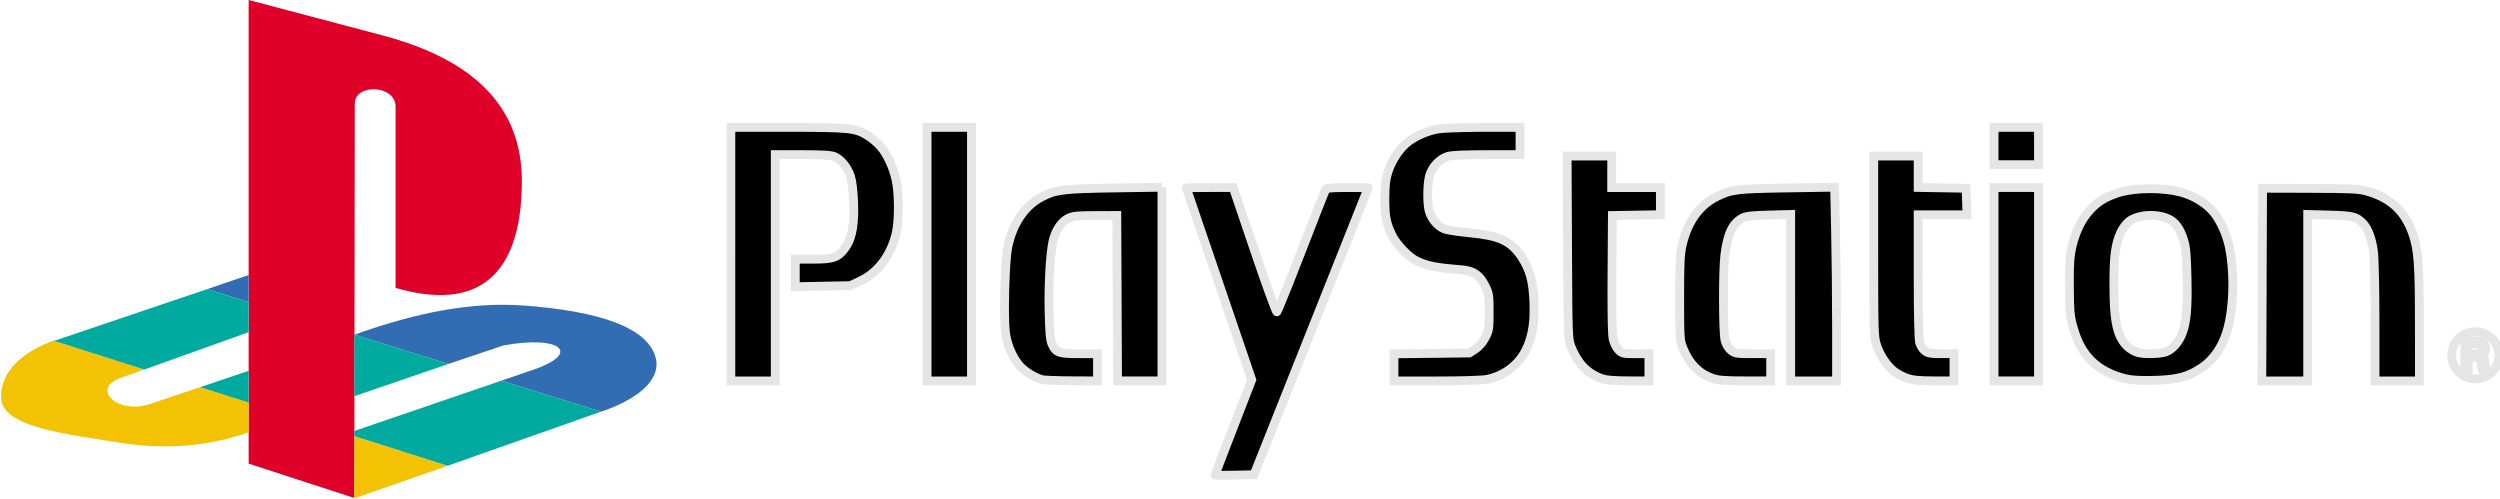
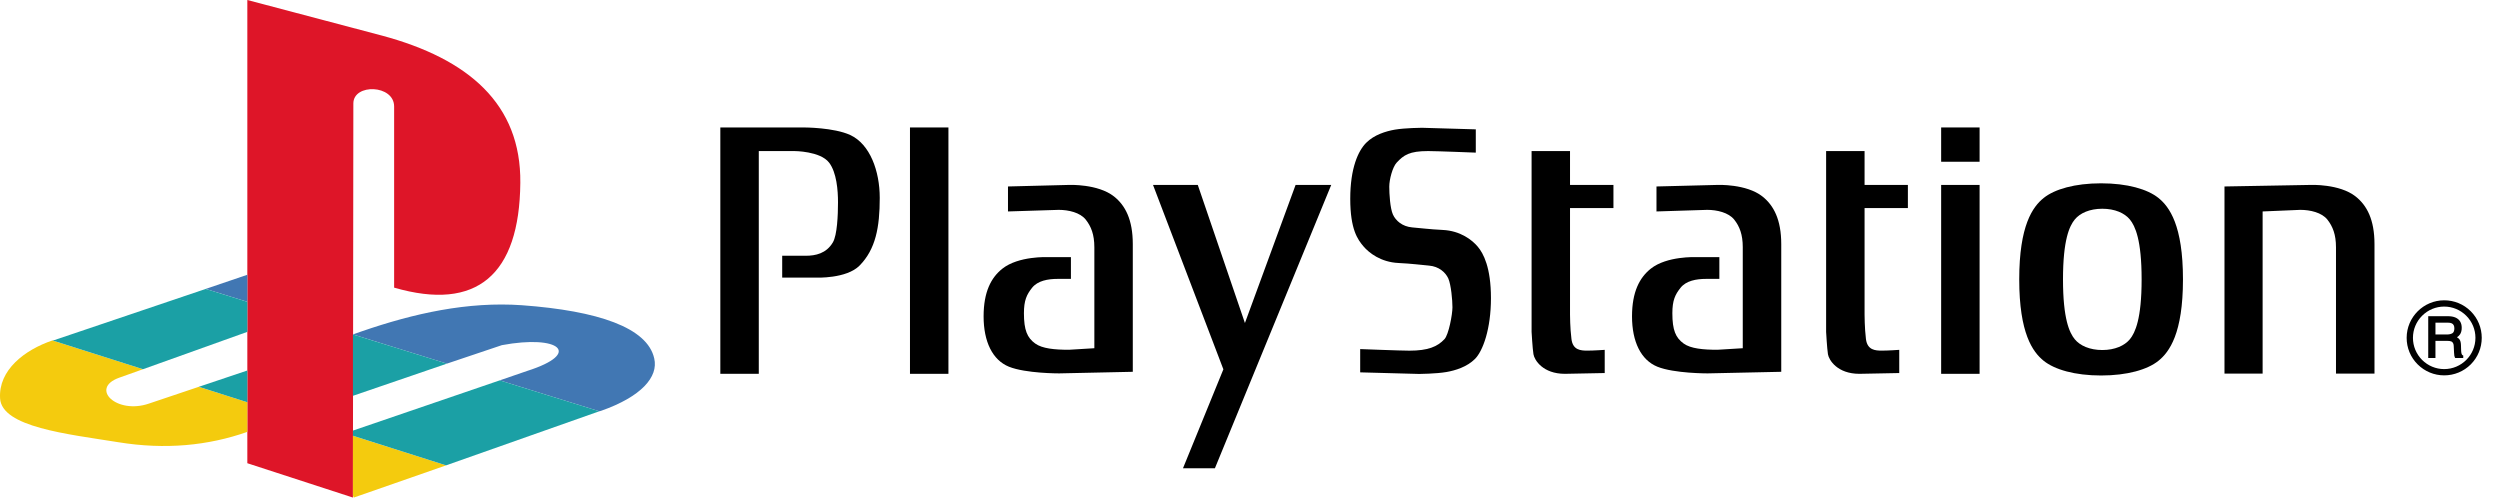
- <svg xmlns="http://www.w3.org/2000/svg" version="1.1" id="svg2" x="0px" y="0px" width="567.429px" height="113.032px" viewBox="0 0 567.429 113.032" enable-background="new 0 0 567.429 113.032" xml:space="preserve">
-   <g>
-     <path id="path2998_1_" d="M165.884,28.918v28.77v28.77h5.039h5.039V60.776V35.095h6.186c4.461,0,6.475,0.12,7.233,0.437   c1.496,0.625,3.036,2.529,3.667,4.521c0.331,1.047,0.604,3.313,0.701,5.831c0.2,5.154-0.398,8.356-1.971,10.433   c-1.641,2.168-2.645,2.51-7.284,2.51h-3.982v3.119v3.127l6.257-0.121l6.258-0.121l2.214-1.047c4.045-1.908,6.982-5.811,8.167-10.84   c0.662-2.808,0.652-9.086-0.021-12.099c-0.646-2.896-1.991-5.813-3.504-7.579c-0.633-0.738-1.857-1.797-2.712-2.347   c-2.933-1.882-4.062-2.001-18.356-2.001H165.884z M210.419,28.918v28.77v28.77h5.038h5.039v-28.77v-28.77h-5.039H210.419z    M336.791,28.918c-4.514,0.001-9.158,0.16-10.32,0.346c-2.623,0.418-5.682,1.805-7.416,3.372c-1.748,1.579-3.236,3.949-4.043,6.44   c-0.502,1.548-0.66,2.959-0.68,5.933c-0.029,4.103,0.316,5.851,1.727,8.614c0.916,1.798,3.361,4.393,5.039,5.363   c1.949,1.13,4.441,1.728,8.727,2.072c3.26,0.264,4.02,0.426,5.08,1.129c0.834,0.551,1.564,1.453,2.184,2.711   c0.869,1.771,0.918,2.142,0.914,5.953c-0.004,3.801-0.057,4.176-0.896,5.771c-0.566,1.084-1.385,2.032-2.242,2.602l-1.354,0.895   l-8.563,0.103l-8.553,0.092v3.077v3.068h9.73c5.92,0,10.412-0.146,11.459-0.367c3.984-0.838,7.299-3.42,8.908-6.938   c1.355-2.963,1.834-6.008,1.656-10.576c-0.188-4.816-0.9-7.44-2.824-10.32c-2.391-3.575-5.064-4.801-11.855-5.423   c-2.512-0.23-5.086-0.635-5.719-0.904c-1.398-0.592-2.705-2.082-3.281-3.738c-0.568-1.633-0.561-6.361,0.021-8.359   c0.57-1.973,2.305-3.79,4.135-4.338c0.883-0.266,3.852-0.396,8.848-0.396H345v-3.09V28.92h-8.209V28.918z M452.597,28.918v4.227   v4.226h5.039h5.039v-4.226v-4.227h-5.039H452.597L452.597,28.918z M355.695,35.42l0.104,20.723   c0.09,20.398,0.105,20.754,0.803,22.604c0.391,1.033,1.227,2.58,1.857,3.443c1.293,1.76,2.973,2.994,5.1,3.738   c1.023,0.359,2.762,0.498,6.064,0.51l4.633,0.02V83.37v-3.088h-3.027c-2.881,0-3.07-0.039-3.891-0.895   c-0.508-0.529-1.006-1.563-1.207-2.52c-0.221-1.033-0.313-6.406-0.256-14.791l0.092-13.165l5.445-0.092l5.445-0.092v-3.076v-3.08   h-5.527h-5.525v-3.576V35.42h-5.049H355.695L355.695,35.42z M425.291,35.42v20.469c0,19.797,0.023,20.54,0.672,22.512   c0.771,2.348,2.338,4.672,4.043,5.973c0.65,0.498,1.939,1.166,2.863,1.482c1.289,0.445,2.73,0.582,6.156,0.59l4.469,0.01v-3.088   V80.28h-2.885c-2.41,0-3.02-0.104-3.727-0.662c-0.467-0.365-0.996-1.205-1.18-1.867c-0.205-0.74-0.336-6.584-0.336-15.106V48.748   h5.537h5.537l-0.094-3.007l-0.092-3.008l-5.445-0.09l-5.441-0.093v-3.565V35.42h-5.039H425.291L425.291,35.42z M416.402,42.489   l-10.758,0.174c-11.568,0.178-12.766,0.32-16.162,2.042c-3.799,1.925-6.447,5.663-7.648,10.788   c-0.502,2.138-0.59,3.979-0.59,12.109c0,9.23,0.027,9.661,0.742,11.428c1.441,3.561,3.586,5.76,6.674,6.826   c1.361,0.471,2.781,0.58,7.457,0.588l5.771,0.012v-3.09v-3.088h-4.043c-3.828,0-4.088-0.047-4.998-0.813   c-0.602-0.506-1.092-1.35-1.32-2.256c-0.453-1.793-0.475-15.937-0.031-19.361c0.631-4.865,1.727-7.146,4.014-8.371   c0.787-0.42,2.146-0.57,5.975-0.67l4.957-0.132v18.896v18.885h5.201h5.201V74.315c0-6.674-0.104-16.566-0.225-21.982   L416.402,42.489z M263.73,42.5l-10.808,0.162c-11.746,0.181-13.433,0.396-16.64,2.113c-3.725,1.994-6.385,5.936-7.508,11.123   c-0.713,3.295-1.047,16.791-0.498,20.054c0.48,2.846,1.811,5.713,3.404,7.334c1.172,1.192,3.117,2.368,4.743,2.864   c0.447,0.138,3.481,0.259,6.745,0.272l5.932,0.031v-3.088V80.28h-4.154c-4.686,0-5.303-0.221-6.186-2.234   c-0.395-0.897-0.549-2.662-0.65-7.416c-0.146-6.756,0.324-14.086,1.056-16.52c0.657-2.185,1.881-3.863,3.321-4.57   c1.052-0.516,2.019-0.613,6.125-0.62l4.875-0.011l0.082,18.773l0.082,18.771h5.039h5.039v-21.98L263.73,42.5L263.73,42.5z    M274.58,42.571c-2.928,0-5.319,0.037-5.313,0.082c0.004,0.045,3.346,9.857,7.426,21.811l7.416,21.738l-4.176,10.77   c-2.295,5.927-4.175,10.818-4.175,10.869c0,0.05,1.993,0.05,4.429,0l4.43-0.092l12.951-32.508   c7.127-17.879,12.963-32.542,12.963-32.588c0.002-0.045-2.102-0.082-4.684-0.082c-3.404,0-4.766,0.113-4.947,0.408   c-0.137,0.223-2.627,6.543-5.525,14.049c-2.897,7.504-5.397,13.688-5.565,13.744c-0.17,0.057-2.472-6.266-5.108-14.049   l-4.796-14.152H274.58z M452.597,42.571v21.942v21.942h5.039h5.039V64.513V42.571h-5.039H452.597z M513.548,42.733l-0.094,21.861   h0.012l-0.092,21.861h5.211h5.201V67.571V48.676l4.957,0.133c5.262,0.137,6.141,0.356,7.619,1.939   c1.158,1.24,1.986,3.499,2.355,6.439c0.191,1.539,0.348,8.603,0.348,16.01v13.259h5.037h5.037l-0.01-12.922   c-0.002-13.705-0.242-16.957-1.563-20.673c-1.797-5.053-5.104-8.049-10.482-9.508c-1.779-0.483-3.68-0.567-12.811-0.59   L513.548,42.733L513.548,42.733z M488.07,42.825c-2.842,0-5.674,0.357-7.709,1.057c-2.709,0.932-4.41,2.023-6.117,3.921   c-1.852,2.06-3.193,4.849-3.98,8.259c-0.48,2.09-0.596,3.845-0.566,8.938c0.025,5.359,0.133,6.729,0.711,8.849   c0.979,3.596,2.26,6.017,4.205,7.985c1.916,1.938,4.748,3.422,7.936,4.146c1.434,0.324,3.422,0.427,6.461,0.345   c5.238-0.14,7.73-0.814,10.787-2.904c2.563-1.752,4.5-4.517,5.598-7.996c1.57-4.967,1.846-13.156,0.641-19.199   c-0.586-2.936-2.01-6.119-3.598-8.056c-1.492-1.821-3.936-3.418-6.551-4.287C493.773,43.182,490.912,42.825,488.07,42.825   L488.07,42.825z M488.193,48.879c1.475,0,2.953,0.285,4.113,0.873c1.514,0.768,2.465,2.104,3.291,4.632   c0.541,1.653,0.676,3.158,0.803,8.625c0.166,7.141-0.162,10.506-1.27,13.043c-0.781,1.793-2.045,3.186-3.434,3.779   c-0.594,0.254-2.156,0.446-3.605,0.446c-2.055,0-2.844-0.146-3.992-0.75c-0.902-0.478-1.773-1.295-2.336-2.205   c-1.469-2.37-1.953-5.479-1.973-12.483c-0.016-6.668,0.328-9.348,1.557-12.06c0.416-0.92,1.256-2.043,1.879-2.52   C484.41,49.356,486.296,48.879,488.193,48.879L488.193,48.879z" />
-     <path fill="#E5E5E5" d="M275.653,108.839c-0.027-0.013-0.044-0.013-0.063-0.013l0,0c-0.047,0-0.119,0.003-0.438-0.19l0,0   c-0.115-0.083-0.386-0.333-0.395-0.796l0,0c0.019-0.298,0.036-0.231,0.042-0.285l0,0c0.006-0.025,0.01-0.038,0.015-0.049l0,0   c0.006-0.025,0.015-0.046,0.023-0.069l0,0c0.017-0.047,0.038-0.108,0.068-0.185l0,0c0.057-0.155,0.14-0.374,0.246-0.654l0,0   c0.212-0.561,0.52-1.362,0.9-2.348l0,0c0.756-1.972,1.8-4.678,2.949-7.642l0,0l4.043-10.431l-7.298-21.392   c-3.998-11.717-7.258-21.279-7.436-21.841l0,0c0-0.001-0.001-0.002-0.001-0.004l0,0c-0.1-0.251-0.02-0.687,0.161-0.899l0,0   c0.06-0.08,0.124-0.136,0.178-0.176l0,0c0.068-0.056,0.128-0.09,0.18-0.114l0,0c0.076-0.039,0.121-0.049,0.159-0.063l0,0   c0.089-0.026,0.123-0.03,0.159-0.036l0,0c0.063-0.009,0.106-0.011,0.155-0.015l0,0c0.096-0.008,0.206-0.013,0.348-0.017l0,0   c0.282-0.01,0.677-0.019,1.163-0.027l0,0c0.97-0.015,2.301-0.023,3.768-0.023l0,0v1v1c-1.539-0.002-2.976,0.011-3.939,0.027l0,0   c0.05,0.148,0.104,0.308,0.161,0.48l0,0c0.378,1.112,0.923,2.717,1.597,4.691l0,0c1.346,3.952,3.203,9.395,5.243,15.37l0,0   l7.533,22.082l-4.308,11.109c-1.574,4.065-2.979,7.717-3.678,9.546l0,0c0.781-0.002,1.832-0.014,2.979-0.036l0,0l3.768-0.078   l12.704-31.894c5.879-14.741,10.888-27.327,12.45-31.276l0,0c-0.837-0.014-1.983-0.022-3.24-0.022l0,0   c-2.263-0.007-3.658,0.066-4.186,0.157l0,0c-0.082,0.202-0.2,0.493-0.348,0.857l0,0c-0.298,0.737-0.712,1.781-1.21,3.052l0,0   c-1.002,2.543-2.348,5.999-3.798,9.749l0,0c-2.107,5.46-4.003,10.215-4.956,12.454l0,0c-0.345,0.783-0.478,1.138-0.707,1.49l0,0   c-0.085,0.062-0.018,0.161-0.516,0.389l0,0l-0.151,0.051h-0.167h-0.005c-0.704-0.087-0.696-0.334-0.798-0.385l0,0   c-0.068-0.085-0.098-0.136-0.127-0.187l0,0c-0.058-0.1-0.098-0.188-0.149-0.299l0,0c-0.1-0.215-0.218-0.501-0.364-0.866l0,0   c-0.289-0.729-0.676-1.765-1.141-3.042l0,0c-0.93-2.554-2.16-6.068-3.472-9.949l0,0l-4.566-13.472h-4.608v-1v-1h6.042l5.026,14.831   c1.229,3.627,2.386,6.94,3.284,9.429l0,0c0.335,0.933,0.645,1.769,0.905,2.453l0,0c0.232-0.561,0.503-1.222,0.806-1.967l0,0   c1.004-2.483,2.352-5.903,3.799-9.65l0,0c2.539-6.574,4.76-12.224,5.377-13.712l0,0c0.106-0.244,0.11-0.285,0.231-0.501l0,0   c0.365-0.51,0.689-0.535,0.977-0.633l0,0c0.302-0.074,0.63-0.119,1.057-0.155l0,0c0.845-0.068,2.051-0.096,3.766-0.096l0,0   c2.427,0.004,4.281,0.021,4.782,0.081l0,0c0.007,0.003,0.013,0.005,0.018,0.006l0,0c0.013,0.001,0.025,0.003,0.037,0.004l0,0   c0.001,0,0.002,0,0.003,0l0,0c0.029-0.001,0.07-0.003,0.208,0.061l0,0c0.028,0.012,0.055,0.024,0.081,0.035l0,0   c0.008,0.005,0.016,0.011,0.023,0.016l0,0c0.028,0.015,0.06,0.031,0.093,0.049l0,0c0.023,0.017,0.058,0.042,0.097,0.076l0,0   c0.081,0.062,0.16,0.146,0.224,0.285l0,0c0.058,0.113,0.103,0.256,0.113,0.437l0,0c0.002,0.011,0.003,0.021,0.004,0.032l0,0   c-0.001,0.007-0.001,0.014-0.002,0.021l0,0c0,0.051-0.006,0.111-0.02,0.175l0,0c-0.012,0.094-0.02,0.097-0.024,0.098l0,0   c-0.002,0.007-0.005,0.015-0.007,0.022l0,0c0,0,0,0.001,0,0.002l0,0c-0.005,0.017-0.009,0.025-0.011,0.034l0,0   c-0.007,0.017-0.013,0.032-0.02,0.049l0,0c-0.013,0.034-0.029,0.079-0.053,0.138l0,0c-0.045,0.117-0.112,0.287-0.199,0.507l0,0   c-0.172,0.442-0.429,1.087-0.758,1.919l0,0c-0.66,1.66-1.611,4.057-2.787,7.009l0,0c-2.35,5.907-5.592,14.043-9.153,22.982l0,0   L285.3,108.734l-5.094,0.105c-1.225,0.023-2.335,0.036-3.148,0.036l0,0C276.345,108.872,275.954,108.875,275.653,108.839   L275.653,108.839z M288.996,70.199C288.996,70.2,288.996,70.2,288.996,70.199L288.996,70.199z M310.377,43.641   c0.093,0.016,0.278,0.029,0.486-0.047l0,0c-0.105,0.038-0.219,0.057-0.334,0.057l0,0c-0.064,0-0.129-0.006-0.192-0.019l0,0   C310.35,43.635,310.364,43.638,310.377,43.641L310.377,43.641z M369.619,87.437c-3.335-0.02-5.111-0.13-6.392-0.566l0,0   c-2.299-0.799-4.173-2.174-5.576-4.091l0,0c-0.709-0.979-1.543-2.525-1.986-3.681l0,0c-0.38-0.977-0.604-1.807-0.692-4.663l0,0   c-0.104-2.904-0.13-8.088-0.174-18.289l0,0l-0.104-20.723l-0.004-1.004h6.064h6.048v4.577v2.577h4.527h6.524v4.078v4.061   l-6.427,0.108l-4.469,0.075l-0.085,12.19c-0.015,1.612-0.019,3.118-0.017,4.504l0,0c-0.011,5.731,0.114,9.521,0.251,10.072l0,0   c0.148,0.774,0.639,1.733,0.95,2.033l0,0c0.429,0.425,0.396,0.403,0.676,0.486l0,0c0.306,0.078,1.061,0.105,2.494,0.102l0,0h4.026   v4.088v4.091L369.619,87.437L369.619,87.437z M356.797,56.139c0.045,10.197,0.072,15.389,0.175,18.225l0,0   c0.112,2.883,0.246,3.156,0.563,4.028l0,0c0.339,0.911,1.176,2.458,1.729,3.205l0,0c1.183,1.604,2.668,2.698,4.625,3.386l0,0   c0.765,0.282,2.465,0.45,5.735,0.455l0,0l3.63,0.015V83.37v-2.091l-2.026,0.003c-1.45-0.005-2.229,0.002-2.942-0.153l0,0   c-0.741-0.15-1.278-0.62-1.671-1.051l0,0c-0.704-0.758-1.21-1.865-1.465-3.001l0,0c-0.221-1.121-0.284-4.646-0.292-10.488l0,0   c-0.003-1.389,0.002-2.899,0.017-4.52l0,0l0.098-14.141l6.421-0.108l4.464-0.076V45.65l-0.002-2.078h-4.525h-6.525v-4.577v-2.577   h-4.05h-4.056L356.797,56.139L356.797,56.139z M355.694,36.419v-1V36.419L355.694,36.419z M439.021,87.444   c-3.435-0.009-5.005-0.137-6.477-0.644l0,0c-1.059-0.369-2.348-1.031-3.147-1.633l0,0c-1.915-1.475-3.541-3.916-4.386-6.454l0,0   c-0.353-1.049-0.55-1.951-0.628-4.854l0,0c-0.089-2.938-0.094-8.071-0.094-17.971l0,0V35.419v-1h6.039h6.039v4.566v2.581   l4.458,0.077l6.397,0.104l0.123,3.963l0.125,4.038h-6.567h-4.538v12.896c0,4.256,0.031,7.842,0.091,10.448l0,0   c0.045,2.554,0.172,4.355,0.208,4.39l0,0c0.087,0.409,0.62,1.216,0.837,1.35l0,0c0.275,0.204,0.358,0.255,0.778,0.342l0,0   c0.417,0.074,1.139,0.106,2.329,0.106l0,0h3.882v4.088v4.089L439.021,87.444L439.021,87.444z M426.29,55.888   c0,9.896,0.006,15.034,0.093,17.911l0,0c0.094,2.907,0.231,3.364,0.529,4.289l0,0c0.698,2.155,2.205,4.362,3.701,5.489l0,0   c0.499,0.394,1.788,1.068,2.582,1.333l0,0c1.102,0.383,2.415,0.527,5.83,0.535l0,0l3.469,0.007v-2.085v-2.089h-1.885   c-1.221-0.002-2.008-0.021-2.677-0.138l0,0c-0.664-0.106-1.239-0.386-1.668-0.736l0,0c-0.72-0.599-1.246-1.474-1.526-2.388l0,0   c-0.168-0.707-0.208-2.197-0.28-4.881l0,0c-0.06-2.63-0.092-6.228-0.092-10.492l0,0V47.748h6.538h4.504l-0.062-1.977l-0.063-2.055   l-4.491-0.074l-6.423-0.11v-4.547v-2.566h-4.04h-4.039V55.888L426.29,55.888z M425.29,36.419v-1V36.419L425.29,36.419z    M396.114,87.444c-4.668-0.011-6.211-0.106-7.782-0.644l0,0c-3.372-1.148-5.777-3.651-7.274-7.396l0,0   c-0.373-0.899-0.621-1.696-0.709-3.227l0,0c-0.1-1.545-0.105-3.959-0.105-8.577l0,0c0-8.115,0.083-10.051,0.617-12.337l0,0   c1.242-5.33,4.059-9.372,8.168-11.452l0,0c1.718-0.879,3.08-1.424,5.345-1.7l0,0c2.266-0.283,5.467-0.359,11.255-0.45l0,0   l10.758-0.174l0.993-0.015l0.237,10.836c0.124,5.429,0.226,15.321,0.226,22.005l0,0v13.139h-6.2h-6.203V67.571v-17.87l-3.929,0.106   c-3.81,0.081-5.124,0.299-5.529,0.552l0,0c-1.868,1.008-2.849,2.8-3.494,7.618l0,0c-0.204,1.53-0.316,5.748-0.314,9.791l0,0   c-0.013,4.25,0.146,8.604,0.323,9.195l0,0c0.176,0.723,0.601,1.414,0.995,1.736l0,0c0.461,0.363,0.423,0.365,0.922,0.472l0,0   c0.509,0.087,1.525,0.108,3.435,0.106l0,0h5.041v4.088v4.091L396.114,87.444L396.114,87.444z M407.44,67.571v17.884h4.201h4.2   v-11.14c0.002-6.665-0.102-16.559-0.223-21.961l0,0l-0.194-8.85l-9.765,0.158c-5.78,0.089-8.962,0.172-11.038,0.435l0,0   c-2.074,0.27-3.01,0.656-4.689,1.499l0,0c-3.485,1.772-5.967,5.205-7.125,10.125l0,0c-0.47,1.989-0.565,3.736-0.565,11.88l0,0   c0,4.612,0.009,7.03,0.103,8.448l0,0c0.104,1.433,0.227,1.736,0.568,2.604l0,0c1.387,3.377,3.27,5.271,6.073,6.257l0,0   c1.152,0.403,2.447,0.527,7.132,0.533l0,0l4.77,0.009v-2.087v-2.089h-3.041c-1.924-0.002-2.951-0.004-3.756-0.132l0,0   c-0.814-0.11-1.438-0.514-1.889-0.917l0,0c-0.807-0.689-1.363-1.685-1.646-2.773l0,0c-0.29-1.255-0.371-5.292-0.384-9.687l0,0   c0.002-4.104,0.1-8.263,0.331-10.051l0,0c0.615-4.909,1.827-7.681,4.534-9.123l0,0c1.167-0.586,2.572-0.668,6.419-0.788l0,0   l5.983-0.159V67.571L407.44,67.571z M415.402,42.511l1-0.021L415.402,42.511L415.402,42.511z M315.393,87.457v-4.067v-4.067   l9.541-0.102l8.269-0.1l1.105-0.732c0.68-0.445,1.42-1.284,1.91-2.233l0,0c0.414-0.794,0.557-1.109,0.66-1.744l0,0   c0.103-0.642,0.121-1.667,0.123-3.528l0,0c-0.006-0.148-0.002-0.275-0.004-0.371l0,0c-0.027-3.577-0.021-3.503-0.809-5.173l0,0   c-0.567-1.15-1.201-1.9-1.839-2.318l0,0c-0.87-0.566-1.301-0.688-4.607-0.966l0,0c-4.335-0.351-6.994-0.959-9.146-2.203l0,0   c-1.935-1.152-4.352-3.721-5.431-5.773l0,0c-1.422-2.745-1.854-4.795-1.838-8.616l0,0c0-0.153,0.002-0.308,0.004-0.461l0,0   c0.016-2.989,0.181-4.56,0.727-6.234l0,0c0.863-2.655,2.422-5.147,4.323-6.873l0,0c1.951-1.743,5.091-3.152,7.931-3.617l0,0   c1.346-0.208,5.914-0.354,10.478-0.359l0,0v1V27.92v-0.002l1-0.002v0.004h8.208L346,32.008v4.088h-8.528   c-4.936-0.013-8.024,0.163-8.561,0.354l0,0c-1.431,0.399-3.017,2.033-3.463,3.662l0,0c-0.246,0.821-0.407,2.509-0.4,4.097l0,0   c-0.011,1.541,0.156,3.095,0.364,3.653l0,0c0.47,1.397,1.665,2.715,2.729,3.146l0,0c0.29,0.155,2.999,0.624,5.419,0.828l0,0   c6.817,0.573,10.076,2.012,12.596,5.865l0,0c2.038,3.022,2.814,5.958,2.991,10.841l0,0c0.021,0.608,0.035,1.199,0.035,1.772l0,0   c0.003,3.723-0.536,6.546-1.78,9.254l0,0c-1.751,3.823-5.334,6.6-9.611,7.5l0,0c-1.314,0.261-5.689,0.38-11.666,0.389l0,0H315.393   L315.393,87.457z M326.626,30.25c-2.407,0.37-5.384,1.734-6.903,3.127l0,0c-1.592,1.433-3.012,3.681-3.761,6.007l0,0   c-0.459,1.42-0.609,2.672-0.633,5.635l0,0c-0.002,0.151-0.002,0.299-0.002,0.442l0,0c0.017,3.744,0.324,5.13,1.621,7.707l0,0   c0.752,1.541,3.227,4.163,4.648,4.952l0,0c1.747,1.013,4.071,1.601,8.307,1.94l0,0c3.211,0.248,4.301,0.452,5.551,1.291l0,0   c1.031,0.684,1.857,1.738,2.53,3.103l0,0c0.896,1.763,1.042,2.639,1.013,6.057l0,0c0,0.121,0,0.219,0.002,0.34l0,0   c-0.002,1.905-0.011,2.969-0.146,3.862l0,0c-0.134,0.904-0.438,1.571-0.862,2.371l0,0c-0.643,1.221-1.541,2.278-2.577,2.972l0,0   l-1.6,1.056l-8.858,0.108l-7.563,0.08v2.089v2.067h8.73c5.862,0.009,10.473-0.165,11.254-0.346l0,0   c3.689-0.775,6.735-3.163,8.204-6.375l0,0c1.108-2.435,1.597-4.877,1.601-8.422l0,0c0-0.54-0.015-1.108-0.034-1.7l0,0   c-0.199-4.755-0.847-7.066-2.657-9.803l0,0c-2.263-3.298-4.35-4.311-11.114-4.982l0,0c-2.604-0.254-5.044-0.596-6.018-0.98l0,0   c-1.734-0.753-3.154-2.414-3.836-4.328l0,0c-0.354-1.055-0.469-2.624-0.478-4.311l0,0c0.006-1.724,0.14-3.46,0.483-4.655l0,0   c0.696-2.322,2.579-4.322,4.806-5.018l0,0c1.231-0.341,4.08-0.424,9.137-0.439l0,0h6.527v-2.089v-2.089h-8.165   C331.672,29.94,327.535,30.099,326.626,30.25L326.626,30.25z M243.164,87.42c-1.643-0.007-3.227-0.038-4.464-0.09l0,0   c-1.287-0.063-2.023-0.082-2.569-0.225l0,0c-1.827-0.569-3.833-1.781-5.164-3.12l0,0c-1.794-1.845-3.154-4.834-3.677-7.869l0,0   c-0.212-1.273-0.287-3.602-0.289-6.353l0,0c0.006-5.234,0.291-11.702,0.794-14.078l0,0c1.166-5.396,3.972-9.626,8.015-11.793l0,0   c1.643-0.89,3.084-1.45,5.461-1.743l0,0c2.384-0.301,5.755-0.397,11.634-0.488l0,0l9.822-0.146v-0.015h0.987h0.013h0.002v1v-1   l0.007,1h0.992v21.972v22.979h-6.039h-6.037l-0.085-19.766l-0.079-17.775l-3.878,0.009c-4.137,0.006-4.897,0.123-5.685,0.518l0,0   c-1.083,0.514-2.212,1.959-2.804,3.961l0,0c-0.58,1.859-1.053,7.824-1.042,13.725l0,0c0,0.83,0.008,1.662,0.028,2.484l0,0   c0.084,4.725,0.299,6.503,0.566,7.036l0,0c0.457,0.979,0.571,1.119,1.089,1.333l0,0c0.569,0.221,1.857,0.313,4.182,0.304l0,0h5.154   v4.086v4.091L243.164,87.42L243.164,87.42z M254.568,67.677l0.077,17.775h4.046h4.037v-20.98V43.514l-9.792,0.148   c-5.865,0.089-9.212,0.191-11.411,0.474l0,0c-2.204,0.286-3.209,0.694-4.772,1.522l0,0c-3.407,1.821-5.922,5.474-7.002,10.452l0,0   c-0.431,1.94-0.756,8.548-0.75,13.655l0,0c-0.002,2.687,0.091,5.041,0.261,6.02l0,0c0.435,2.657,1.738,5.402,3.131,6.801l0,0   c1.011,1.043,2.89,2.181,4.317,2.607l0,0v-0.001c0.023,0.003,0.066,0.009,0.121,0.016l0,0c0.108,0.015,0.263,0.029,0.452,0.044l0,0   c0.378,0.03,0.892,0.058,1.494,0.081l0,0c1.208,0.049,2.772,0.083,4.394,0.091l0,0l4.929,0.025v-2.082v-2.087h-3.154   c-2.362-0.01-3.727-0.029-4.858-0.422l0,0c-1.183-0.399-1.817-1.376-2.244-2.409l0,0c-0.522-1.263-0.616-3.015-0.734-7.797l0,0   c-0.02-0.838-0.028-1.683-0.028-2.528l0,0c0.011-6.056,0.418-11.897,1.125-14.302l0,0c0.722-2.369,2.04-4.279,3.84-5.179l0,0   c1.316-0.637,2.488-0.713,6.561-0.722l0,0l5.874-0.013L254.568,67.677L254.568,67.677z M215.457,87.457h-6.039V57.688V28.917v-1   h6.039h6.039v29.77v29.769H215.457L215.457,87.457z M211.419,57.688v27.769h4.038h4.039V57.688V29.917h-4.039h-4.038V57.688   L211.419,57.688z M210.419,29.917v-1V29.917L210.419,29.917z M170.923,87.457h-6.039V57.688V28.917v-1h13.931   c7.153,0,11.008,0.025,13.547,0.299l0,0c2.526,0.257,3.857,0.883,5.349,1.859l0,0c0.97,0.632,2.195,1.689,2.931,2.539l0,0   c1.662,1.955,3.034,4.967,3.721,8.011l0,0c0.365,1.658,0.533,4.045,0.535,6.423l0,0c-0.004,2.324-0.159,4.587-0.518,6.124l0,0   c-1.238,5.271-4.354,9.458-8.711,11.513l0,0l-2.409,1.138l-6.472,0.126l-7.276,0.142v-4.146v-4.12h4.982   c2.297,0.005,3.632-0.102,4.44-0.388l0,0c0.796-0.283,1.248-0.686,2.046-1.724l0,0c1.174-1.541,1.809-3.991,1.806-8.007l0,0   c0-0.564-0.013-1.161-0.036-1.785l0,0c-0.089-2.454-0.382-4.727-0.656-5.568l0,0c-0.52-1.732-2.01-3.483-3.101-3.899l0,0   c-0.331-0.187-2.439-0.384-6.846-0.361l0,0h-5.186v24.683v26.68H170.923L170.923,87.457z M166.883,57.688v27.769h4.04h4.038v-24.68   V34.095h7.187c4.515,0.023,6.436,0.066,7.618,0.514l0,0c1.904,0.834,3.492,2.891,4.235,5.144l0,0   c0.386,1.252,0.641,3.511,0.747,6.094l0,0c0.025,0.647,0.039,1.268,0.039,1.862l0,0c-0.004,4.192-0.631,7.111-2.212,9.212l0,0   c-0.843,1.129-1.711,1.98-2.989,2.409l0,0c-1.263,0.427-2.751,0.492-5.092,0.497l0,0h-2.982v2.12v2.105l5.239-0.1l6.043-0.118   l2.021-0.956c3.731-1.759,6.489-5.376,7.621-10.163l0,0c0.295-1.24,0.467-3.449,0.465-5.666l0,0c0-2.269-0.176-4.6-0.488-5.988l0,0   c-0.605-2.747-1.925-5.568-3.288-7.145l0,0c-0.529-0.628-1.753-1.689-2.492-2.157l0,0c-1.441-0.904-2.14-1.28-4.485-1.554l0,0   c-2.335-0.254-6.19-0.291-13.331-0.289l0,0h-11.932V57.688L166.883,57.688z M165.884,29.917v-1V29.917L165.884,29.917z    M544.103,87.454h-6.039V73.196c0.005-7.367-0.161-14.506-0.339-15.886l0,0c-0.344-2.821-1.172-4.918-2.094-5.879l0,0   c-0.713-0.741-1.027-0.985-1.908-1.225l0,0c-0.887-0.231-2.39-0.333-5.007-0.397l0,0l-3.929-0.106v17.868v19.883h-6.203h-6.217   l0.093-21.861h-0.013l0.101-22.865l0.004-0.998l11.724,0.032c9.123,0.028,11.08,0.094,13.071,0.626l0,0   c5.616,1.49,9.306,4.82,11.161,10.138l0,0c1.39,3.92,1.619,7.323,1.621,21.006l0,0l0.011,13.922H544.103L544.103,87.454z    M528.769,47.81c2.646,0.072,4.212,0.148,5.447,0.456l0,0c1.246,0.299,2.109,0.955,2.876,1.8l0,0   c1.395,1.516,2.223,3.938,2.617,6.996l0,0c0.206,1.698,0.353,8.688,0.354,16.134l0,0v12.259h4.039h4.035l-0.011-11.921   c0-13.728-0.252-16.828-1.502-20.339l0,0c-1.736-4.789-4.662-7.448-9.803-8.877l0,0c-1.568-0.433-3.411-0.537-12.552-0.556l0,0   l-9.728-0.027l-0.087,19.859h0.013l-0.094,21.861h4.209h4.201V67.571V47.648L528.769,47.81L528.769,47.81z M513.545,43.732l0.002-1   L513.545,43.732L513.545,43.732z M457.637,87.454h-6.041V64.512V42.571v-1h6.041h6.038v22.941v22.941H457.637L457.637,87.454z    M453.597,64.512l-0.002,20.942h4.042h4.037V64.512V43.57h-4.037h-4.04V64.512L453.597,64.512z M452.597,43.57v-1V43.57   L452.597,43.57z M482.326,86.953c-3.35-0.762-6.339-2.313-8.425-4.417l0,0c-2.089-2.107-3.458-4.733-4.458-8.425l0,0   c-0.611-2.229-0.726-3.768-0.747-9.1l0,0c-0.006-0.49-0.006-0.947-0.006-1.371l0,0c0-4.076,0.14-5.818,0.598-7.803l0,0   c0.815-3.534,2.219-6.487,4.212-8.703l0,0c1.794-2.01,3.726-3.243,6.535-4.199l0,0c2.201-0.753,5.105-1.108,8.035-1.112l0,0v1.002   v1c-2.756-0.004-5.515,0.354-7.385,1.002l0,0c-2.607,0.908-4.078,1.857-5.7,3.645l0,0c-1.71,1.902-2.99,4.53-3.748,7.813l0,0   c-0.412,1.797-0.546,3.292-0.548,7.355l0,0c0,0.424,0.002,0.872,0.007,1.354l0,0c0.029,5.378,0.131,6.58,0.677,8.592l0,0   c0.955,3.498,2.148,5.715,3.95,7.544l0,0c1.747,1.772,4.419,3.19,7.444,3.874l0,0c1.004,0.228,2.4,0.346,4.402,0.346l0,0   c0.554,0,1.157-0.01,1.813-0.025l0,0c5.192-0.159,7.323-0.755,10.251-2.731l0,0c2.348-1.604,4.162-4.165,5.206-7.472l0,0   c0.868-2.738,1.344-6.654,1.342-10.59l0,0c0-2.828-0.242-5.672-0.728-8.111l0,0c-0.544-2.768-1.944-5.869-3.391-7.618l0,0   c-1.331-1.637-3.646-3.165-6.092-3.972l0,0c-1.957-0.651-4.746-1.008-7.501-1.006l0,0v-1v-1.002   c2.927,0.004,5.86,0.361,8.129,1.108l0,0c2.787,0.932,5.358,2.598,7.01,4.602l0,0c1.729,2.125,3.178,5.392,3.806,8.497l0,0   c0.518,2.604,0.767,5.561,0.767,8.501l0,0c-0.003,4.099-0.476,8.148-1.434,11.192l0,0c-1.152,3.653-3.211,6.623-5.987,8.521l0,0   c-3.187,2.203-6.041,2.957-11.329,3.078l0,0c-0.666,0.015-1.284,0.025-1.861,0.025l0,0   C485.091,87.348,483.567,87.233,482.326,86.953L482.326,86.953z M483.631,80.411c-1.081-0.577-2.051-1.492-2.72-2.563l0,0   c-1.641-2.666-2.1-5.984-2.122-13.004l0,0c0-0.142,0-0.286-0.003-0.431l0,0c-0.002-6.368,0.354-9.204,1.647-12.046l0,0   c0.514-1.095,1.344-2.235,2.185-2.904l0,0c1.462-1.097,3.511-1.575,5.574-1.583l0,0v1v1c-1.73-0.011-3.456,0.465-4.36,1.174l0,0   c-0.407,0.287-1.257,1.393-1.575,2.14l0,0c-1.116,2.458-1.467,4.87-1.471,11.22l0,0c0,0.136,0.002,0.273,0.002,0.423l0,0   c0.017,6.985,0.526,9.885,1.825,11.959l0,0c0.455,0.749,1.228,1.469,1.949,1.847l0,0c1.027,0.521,1.478,0.619,3.527,0.635l0,0   c1.333,0.017,2.946-0.224,3.212-0.365l0,0c1.074-0.448,2.216-1.649,2.91-3.259l0,0c0.839-1.921,1.227-4.485,1.225-9.486l0,0   c0-0.955-0.011-1.997-0.038-3.135l0,0c-0.127-5.48-0.266-6.856-0.754-8.337l0,0c-0.811-2.435-1.583-3.424-2.791-4.05l0,0   c-0.972-0.495-2.315-0.769-3.661-0.764l0,0v-1v-1c1.603,0.002,3.213,0.299,4.565,0.98l0,0c1.817,0.911,2.948,2.594,3.789,5.213l0,0   c0.595,1.826,0.724,3.458,0.852,8.911l0,0c0.025,1.152,0.038,2.21,0.038,3.182l0,0c-0.003,5.08-0.376,7.939-1.391,10.284l0,0   c-0.868,1.975-2.254,3.561-3.957,4.299l0,0c-0.921,0.367-2.433,0.51-3.999,0.526l0,0c-0.081,0.001-0.16,0.001-0.239,0.001l0,0   C485.941,81.276,484.852,81.072,483.631,80.411L483.631,80.411z M457.637,38.37h-6.041v-5.226v-4.227v-1h6.041h6.038v5.226v5.226   H457.637L457.637,38.37z M453.597,33.144v3.226h4.04h4.037v-3.226l-0.002-3.227h-4.035h-4.04V33.144L453.597,33.144z    M452.597,29.917v-1V29.917L452.597,29.917z" />
-   </g>
-   <g>
-     <path id="path3775_1_" d="M559.435,83.913h0.77v-2.836h1.756c0.48,0,0.795,0.078,0.939,0.232c0.139,0.148,0.229,0.492,0.268,1.031   l0.068,0.836c0.012,0.16,0.027,0.293,0.055,0.4c0.021,0.114,0.063,0.228,0.117,0.334h0.807v-0.209   c-0.064-0.058-0.107-0.125-0.135-0.205c-0.037-0.095-0.064-0.211-0.072-0.351l-0.07-0.972c-0.047-0.473-0.109-0.797-0.189-0.973   c-0.117-0.264-0.322-0.422-0.611-0.477c0.311-0.07,0.555-0.244,0.742-0.525c0.189-0.285,0.283-0.633,0.283-1.039   c0-0.334-0.068-0.625-0.207-0.871c-0.145-0.274-0.352-0.486-0.617-0.635c-0.217-0.119-0.477-0.197-0.777-0.234   c-0.199-0.022-0.508-0.035-0.914-0.035h-2.209v6.527H559.435z M560.207,80.375v-2.289h1.557c0.305,0,0.523,0.009,0.662,0.022   c0.205,0.033,0.369,0.093,0.488,0.175c0.146,0.096,0.256,0.219,0.328,0.368c0.08,0.158,0.121,0.334,0.121,0.526   c0,0.433-0.121,0.738-0.367,0.921c-0.246,0.185-0.648,0.274-1.207,0.274L560.207,80.375L560.207,80.375z" />
-     <path fill="#E5E5E5" d="M560.436,84.912h-1h-0.002v-1v1v-1h-0.229h-0.768v-7.527h3.209c0.429,0,0.757,0.013,1.035,0.043l0,0   c0.399,0.049,0.785,0.157,1.144,0.354l0,0c0.428,0.234,0.787,0.604,1,1.017l0,0c0.236,0.419,0.338,0.894,0.336,1.361l0,0   c0.002,0.557-0.134,1.12-0.451,1.595l0,0c-0.013,0.021-0.026,0.041-0.041,0.061l0,0c0.164,0.395,0.204,0.75,0.265,1.287l0,0   l0.07,0.963l0.21,0.188v0.449v1.208h-2.417l-0.279-0.543c-0.093-0.183-0.168-0.383-0.197-0.544l0,0   c-0.051-0.211-0.068-0.39-0.081-0.565l0,0l-0.07-0.845c-0.007-0.135-0.021-0.246-0.034-0.332l0,0   c-0.05-0.004-0.108-0.006-0.174-0.006l0,0h-0.757v2.837H560.436L560.436,84.912z M561.206,79.373l0.582-0.001   c0.226,0,0.396-0.019,0.5-0.042l0,0c0.029-0.007,0.05-0.012,0.065-0.016l0,0c0.005-0.03,0.009-0.075,0.009-0.136l0,0   c-0.001-0.032-0.004-0.049-0.009-0.063l0,0c-0.015-0.005-0.035-0.011-0.027-0.011l0,0c-0.08-0.009-0.28-0.02-0.563-0.02l0,0h-0.557   V79.373L561.206,79.373z M559.434,83.912v1V83.912L559.434,83.912z" />
-   </g>
-   <path fill="#E5E5E5" d="M555.467,80.648c0-3.486,2.807-6.316,6.286-6.355l0,0c0.023-0.002,0.047-0.003,0.07-0.003l0,0  c3.508,0.002,6.354,2.846,6.355,6.358l0,0h-0.002c0,3.51-2.844,6.355-6.354,6.355l0,0C558.312,87.003,555.467,84.16,555.467,80.648  L555.467,80.648z M557.467,80.648c0.004,2.407,1.948,4.352,4.356,4.356l0,0c2.403-0.005,4.35-1.953,4.354-4.356l0,0  c-0.005-2.365-1.885-4.283-4.227-4.354l0,0h-0.128C559.416,76.297,557.471,78.242,557.467,80.648L557.467,80.648z M561.419,76.206  c0.126,0.053,0.22,0.072,0.294,0.079l0,0c-0.088-0.01-0.173-0.031-0.255-0.063l0,0c-0.059-0.023-0.115-0.052-0.17-0.086l0,0  c-0.013-0.008-0.025-0.017-0.038-0.025l0,0C561.31,76.153,561.369,76.185,561.419,76.206L561.419,76.206z M560.949,75.775  c-0.002-0.003-0.003-0.005-0.005-0.008l0,0C560.946,75.77,560.947,75.772,560.949,75.775L560.949,75.775z M560.937,75.754  c-0.002-0.004-0.003-0.007-0.005-0.01l0,0C560.934,75.748,560.935,75.75,560.937,75.754L560.937,75.754z M560.824,75.288  c0-0.114,0.021-0.227,0.059-0.333l0,0C560.852,75.033,560.821,75.141,560.824,75.288L560.824,75.288z" />
-   <g id="g3" transform="translate(-61.6856, -312.868)">
-     <path id="path7" fill="#DE0029" d="M142.207,336.374l-0.099,89.525l-23.986-7.801v-105.23l30.618,8.096   c19.599,5.267,31.592,15.507,31.398,33.45c-0.195,20.873-9.849,29.257-28.667,23.796v-41.154   C151.469,332.08,142.207,331.789,142.207,336.374L142.207,336.374z" />
-     <path id="path9" fill="#F3C202" d="M107.102,400.738l-11.311,3.805c-7.314,2.537-13.554-3.412-6.826-5.854l5.46-1.947   l-20.575-6.537c-6.338,2.148-12.288,6.73-11.896,13.168c0.39,6.533,15.309,8.096,26.815,9.947   c10.726,1.754,20.477,0.779,29.351-2.342v-6.73L107.102,400.738L107.102,400.738z M142.302,425.9l20.965-7.313l-21.16-6.729v13.558   L142.302,425.9L142.302,425.9z" />
-     <path id="path11" fill="#326DB3" d="M198.08,406.299l0.389-0.099c9.167-3.218,13.067-7.707,12.092-11.898   c-1.56-7.021-12.773-10.826-30.033-12.094c-12.384-0.877-24.572,1.854-36.468,5.947l-1.95,0.686l21.355,6.633l12.48-4.197   c13.067-2.436,18.333,1.854,5.755,5.854l-6.242,2.146L198.08,406.299L198.08,406.299z M118.122,375.286l-9.459,3.217l9.459,2.926   V375.286L118.122,375.286z" />
-     <path id="path13" fill="#00AA9E" d="M163.268,418.585l34.812-12.286l-22.624-7.022l-33.348,11.41v1.17L163.268,418.585   L163.268,418.585z M118.122,397.033l-11.019,3.705l11.019,3.512V397.033L118.122,397.033z M142.107,402.788v-13.945l21.355,6.631   L142.107,402.788L142.107,402.788z M94.425,396.742l23.696-8.485v-6.826l-9.459-2.927l-34.324,11.605   c-0.097,0-0.292,0.096-0.487,0.096L94.425,396.742L94.425,396.742z" />
+ <svg xmlns="http://www.w3.org/2000/svg" version="1.1" id="svg2" x="0px" y="0px" width="567.927px" height="113.032px" viewBox="0.25 0 567.927 113.032" enable-background="new 0.25 0 567.927 113.032" xml:space="preserve">
+   <defs id="defs21" />
+   <g id="g5343">
+     <g id="g4209">
+       <g id="g4783">
+         <path id="path7" d="m 80.521,23.506 -0.099,89.525 -23.986,-7.801 0,-105.23 30.618,8.096 c 19.599,5.267 31.592,15.507 31.398,33.45 -0.195,20.873 -9.849,29.257 -28.667,23.796 l 0,-41.154 c -0.002,-4.976 -9.264,-5.267 -9.264,-0.682 l 0,0 z" style="fill:#de1528;fill-opacity:1" />
+         <path id="path9" d="m 45.416,87.87 -11.311,3.805 c -7.314,2.537 -13.554,-3.412 -6.826,-5.854 l 5.46,-1.947 -20.575,-6.537 c -6.338,2.148 -12.288,6.73 -11.896,13.168 0.39,6.533 15.309,8.097 26.815,9.947 10.726,1.754 20.477,0.779 29.351,-2.342 l 0,-6.73 -11.018,-3.51 0,0 z m 35.2,25.162 20.965,-7.313 -21.16,-6.729 0,13.557 0.195,0.485 0,0 z" style="fill:#f4cb0e;fill-opacity:1" />
+         <path id="path16" d="m 136.394,93.431 0.389,-0.099 c 9.167,-3.219 13.067,-7.707 12.092,-11.898 -1.56,-7.021 -12.773,-10.826 -30.033,-12.094 -12.384,-0.877 -24.572,1.854 -36.468,5.947 l -1.95,0.686 21.355,6.633 12.48,-4.197 c 13.067,-2.436 18.333,1.854 5.755,5.854 l -6.242,2.146 22.622,7.022 0,0 z m -79.958,-31.013 -9.459,3.217 9.459,2.926 0,-6.143 0,0 z" style="fill:#4177b3;fill-opacity:1" />
+         <path id="path13" d="m 101.582,105.717 34.812,-12.287 -22.624,-7.021 -33.348,11.41 0,1.17 21.16,6.728 0,0 z m -45.146,-21.552 -11.019,3.705 11.019,3.512 0,-7.217 0,0 z m 23.985,5.755 0,-13.945 21.355,6.631 -21.355,7.314 0,0 z m -47.682,-6.046 23.696,-8.484 0,-6.826 -9.459,-2.928 -34.324,11.605 c -0.097,0 -0.292,0.096 -0.487,0.096 l 20.574,6.537 0,0 z" style="fill:#1ba0a5;fill-opacity:1" />
+       </g>
+     </g>
+     <g transform="matrix(1.224341,0,0,1.224341,61.37105,-612.1136)" id="g4781">
+       <path id="path3003" style="display:inline;fill:#000000;fill-opacity:1;fill-rule:nonzero;stroke:none" d="m 83.732,523.603 0,45.711 7.136,0 0,-41.331 6.605,0 c 0,0 4.798,0 6.442,2.146 1.396,1.823 1.651,5.129 1.651,7.363 0,2.389 -0.152,6.083 -0.953,7.435 -1.217,2.066 -3.215,2.481 -5.042,2.481 l -4.36,0 0,4.057 6.27,0 c 0,0 5.656,0.236 8.089,-2.238 2.984,-3.031 3.741,-7.108 3.741,-12.564 0,-4.958 -1.799,-9.96 -5.476,-11.659 -3.043,-1.4 -8.532,-1.4 -8.532,-1.4 l -15.572,0" />
+       <path id="path3005" style="display:inline;fill:#000000;fill-opacity:1;fill-rule:nonzero;stroke:none" d="m 118.92,569.314 7.135,0 0,-45.711 -7.135,0 0,45.711 z" />
+       <path id="path3007" style="display:inline;fill:#000000;fill-opacity:1;fill-rule:nonzero;stroke:none" d="m 164.016,534.265 13.055,34.215 -7.495,18.356 5.923,0 21.583,-52.571 -6.613,0 -9.401,25.623 -8.747,-25.623 -8.305,0" />
+       <path id="path3009" style="display:inline;fill:#000000;fill-opacity:1;fill-rule:nonzero;stroke:none" d="m 202.455,569.043 0,-4.32 c 0,0 7.547,0.295 9.118,0.295 3.482,0 5.221,-0.742 6.529,-2.146 0.774,-0.842 1.472,-4.571 1.472,-5.899 0,-1.324 -0.255,-4.188 -0.774,-5.361 -0.534,-1.149 -1.751,-2.222 -3.574,-2.377 -1.3,-0.112 -3.311,-0.375 -5.66,-0.483 -3.295,-0.156 -5.473,-1.875 -6.522,-3.111 -1.041,-1.236 -2.433,-3.099 -2.433,-8.799 0,-5.708 1.476,-8.907 2.956,-10.391 1.48,-1.492 3.646,-2.146 5.309,-2.441 1.915,-0.327 5.042,-0.347 5.042,-0.347 l 9.988,0.291 0,4.32 c 0,0 -7.283,-0.291 -8.851,-0.291 -3.482,0 -4.527,0.746 -5.832,2.146 -0.77,0.834 -1.372,3.139 -1.372,4.459 0,1.328 0.156,4.009 0.678,5.169 0.519,1.149 1.739,2.226 3.566,2.389 1.296,0.1 3.311,0.363 5.656,0.471 3.311,0.155 5.484,1.871 6.522,3.111 1.049,1.24 2.445,3.853 2.445,9.549 0,5.708 -1.488,9.784 -2.96,11.272 -1.484,1.484 -3.646,2.146 -5.309,2.433 -1.919,0.331 -5.046,0.355 -5.046,0.355 l -10.949,-0.295" />
+       <path id="path3011" style="display:inline;fill:#000000;fill-opacity:1;fill-rule:nonzero;stroke:none" d="m 241.389,527.983 -7.132,0 0,33.557 c 0,0 0.171,3.063 0.347,4.14 0.175,1.077 1.743,3.634 5.831,3.634 l 7.391,-0.144 0,-4.304 c 0,0 -2.002,0.144 -3.211,0.144 -1.225,0 -2.708,-0.08 -2.96,-2.15 -0.267,-2.066 -0.267,-4.535 -0.267,-4.535 l 0,-19.76 8.057,0 0,-4.3 -8.057,0 0,-6.282" />
+       <path id="path3013" style="display:inline;fill:#000000;fill-opacity:1;fill-rule:nonzero;stroke:none" d="m 310.25,569.314 7.132,0 0,-35.047 -7.132,0 0,35.047 z" />
+       <path id="path3015" style="display:inline;fill:#000000;fill-opacity:1;fill-rule:nonzero;stroke:none" d="m 310.25,529.965 7.132,0 0,-6.363 -7.132,0 0,6.363 z" />
+       <path id="path3017" style="display:inline;fill:#000000;fill-opacity:1;fill-rule:nonzero;stroke:none" d="m 339.926,533.966 c 4.854,0 8.62,1.085 10.642,2.72 2.042,1.639 4.551,5.098 4.551,15.105 0,10.008 -2.509,13.462 -4.551,15.105 -2.022,1.635 -5.788,2.728 -10.642,2.728 -4.866,0 -8.616,-1.093 -10.654,-2.728 -2.038,-1.643 -4.535,-5.098 -4.535,-15.105 0,-10.008 2.497,-13.466 4.535,-15.105 2.038,-1.635 5.788,-2.72 10.654,-2.72 z m -4.89,6.721 c -0.981,1.209 -2.178,3.749 -2.178,11.105 0,7.351 1.197,9.896 2.178,11.101 0.977,1.197 2.78,2.006 5.114,2.006 2.337,0 4.132,-0.81 5.122,-2.006 0.977,-1.205 2.174,-3.749 2.174,-11.101 0,-7.355 -1.197,-9.896 -2.174,-11.105 -0.989,-1.201 -2.784,-2.002 -5.122,-2.002 -2.333,0 -4.136,0.802 -5.114,2.002" />
+       <path id="path3019" style="display:inline;fill:#000000;fill-opacity:1;fill-rule:nonzero;stroke:none" d="m 369.897,539.187 6.996,-0.295 c 1.831,0 3.985,0.495 5.03,1.819 0.973,1.248 1.587,2.736 1.587,5.133 l 0,23.43 7.144,0 0,-24.02 c 0,-4.543 -1.4,-7.184 -3.498,-8.843 -2.992,-2.373 -8.352,-2.146 -8.352,-2.146 l -15.983,0.287 0,34.722 7.076,0 0,-30.087" />
+       <path id="path3021" style="display:inline;fill:#000000;fill-opacity:1;fill-rule:nonzero;stroke:none" d="m 296.042,527.983 -7.136,0 0,33.557 c 0,0 0.168,3.063 0.339,4.14 0.18,1.077 1.735,3.634 5.839,3.634 l 7.391,-0.144 0,-4.304 c 0,0 -2.006,0.144 -3.219,0.144 -1.213,0 -2.7,-0.08 -2.96,-2.15 -0.255,-2.066 -0.255,-4.535 -0.255,-4.535 l 0,-19.76 8.037,0 0,-4.3 -8.037,0 0,-6.282" />
+       <path id="path3023" style="display:inline;fill:#000000;fill-opacity:1;fill-rule:nonzero;stroke:none" d="m 153.131,545.844 c 0,-2.397 -0.61,-3.885 -1.591,-5.133 -1.045,-1.324 -3.191,-1.819 -5.026,-1.819 l -9.409,0.295 0,-4.635 11.324,-0.287 c 0,0 5.361,-0.228 8.356,2.146 2.09,1.659 3.478,4.3 3.478,8.843 l 0,23.685 -13.673,0.295 c 0,0 -6.19,0.022 -9.31,-1.24 -3.039,-1.236 -4.699,-4.631 -4.699,-9.342 0,-4.547 1.392,-7.188 3.482,-8.847 2.996,-2.377 8.352,-2.142 8.352,-2.142 l 4.368,0 0,4.037 -2.449,0 c -1.835,0 -3.721,0.339 -4.77,1.663 -0.977,1.236 -1.5,2.309 -1.5,4.707 0,3.147 0.61,4.551 2.09,5.62 1.308,0.953 3.65,1.161 6.262,1.161 l 4.715,-0.287 0,-18.719" />
+       <path id="path3025" style="display:inline;fill:#000000;fill-opacity:1;fill-rule:nonzero;stroke:none" d="m 273.442,545.844 c 0,-2.397 -0.598,-3.885 -1.58,-5.133 -1.057,-1.324 -3.203,-1.819 -5.026,-1.819 l -9.405,0.295 0,-4.635 11.316,-0.287 c 0,0 5.357,-0.228 8.348,2.146 2.09,1.659 3.486,4.3 3.486,8.843 l 0,23.685 -13.673,0.295 c 0,0 -6.198,0.022 -9.31,-1.24 -3.043,-1.236 -4.707,-4.631 -4.707,-9.342 0,-4.547 1.404,-7.188 3.482,-8.847 2.992,-2.377 8.36,-2.142 8.36,-2.142 l 4.364,0 0,4.037 -2.453,0 c -1.823,0 -3.721,0.339 -4.759,1.663 -0.981,1.236 -1.508,2.309 -1.508,4.707 0,3.147 0.614,4.551 2.09,5.62 1.304,0.953 3.658,1.161 6.27,1.161 l 4.703,-0.287 0,-18.719" />
+       <path id="path3027" style="display:inline;fill:#000000;fill-opacity:1;fill-rule:nonzero;stroke:none" d="m 403.586,569.601 c 1.863,0 3.614,-0.726 4.93,-2.034 1.312,-1.32 2.038,-3.071 2.038,-4.93 0,-1.863 -0.726,-3.614 -2.038,-4.93 -1.316,-1.312 -3.067,-2.034 -4.93,-2.034 -3.825,0 -6.964,3.123 -6.964,6.964 0,1.859 0.718,3.61 2.046,4.93 1.32,1.308 3.063,2.034 4.918,2.034 z m -5.796,-6.964 c 0,-1.548 0.61,-3.003 1.699,-4.096 1.101,-1.093 2.549,-1.703 4.096,-1.703 1.548,0 3.007,0.61 4.1,1.703 1.089,1.093 1.699,2.549 1.699,4.096 0,3.195 -2.597,5.8 -5.8,5.8 -1.548,0 -2.996,-0.61 -4.096,-1.699 -1.089,-1.097 -1.699,-2.549 -1.699,-4.1" />
+       <path id="path3029" style="display:inline;fill:#000000;fill-opacity:1;fill-rule:nonzero;stroke:none" d="m 407.024,565.872 c -0.104,-0.04 -0.183,-0.16 -0.227,-0.339 -0.032,-0.128 -0.06,-0.323 -0.068,-0.586 l -0.032,-1.001 c -0.016,-0.471 -0.116,-0.806 -0.283,-1.029 -0.108,-0.152 -0.271,-0.271 -0.459,-0.383 0.231,-0.152 0.439,-0.335 0.586,-0.566 0.196,-0.311 0.299,-0.706 0.299,-1.185 0,-0.917 -0.387,-1.564 -1.141,-1.903 -0.399,-0.18 -0.881,-0.259 -1.472,-0.259 l -3.602,0 0,7.754 1.34,0 0,-3.179 2.118,0 c 0.383,0 0.67,0.04 0.834,0.112 0.275,0.136 0.423,0.411 0.439,0.83 l 0.06,1.24 c 0.016,0.303 0.032,0.495 0.056,0.606 0.036,0.12 0.056,0.215 0.1,0.295 l 0.056,0.096 1.496,0 0,-0.455 -0.1,-0.048 z m -1.552,-4.994 c 0,0.435 -0.112,0.722 -0.327,0.882 -0.247,0.164 -0.59,0.255 -1.021,0.255 l -2.158,0 0,-2.194 2.29,0 c 0.307,0 0.562,0.044 0.746,0.131 0.319,0.16 0.471,0.471 0.471,0.925" />
+     </g>
  </g>
</svg>
